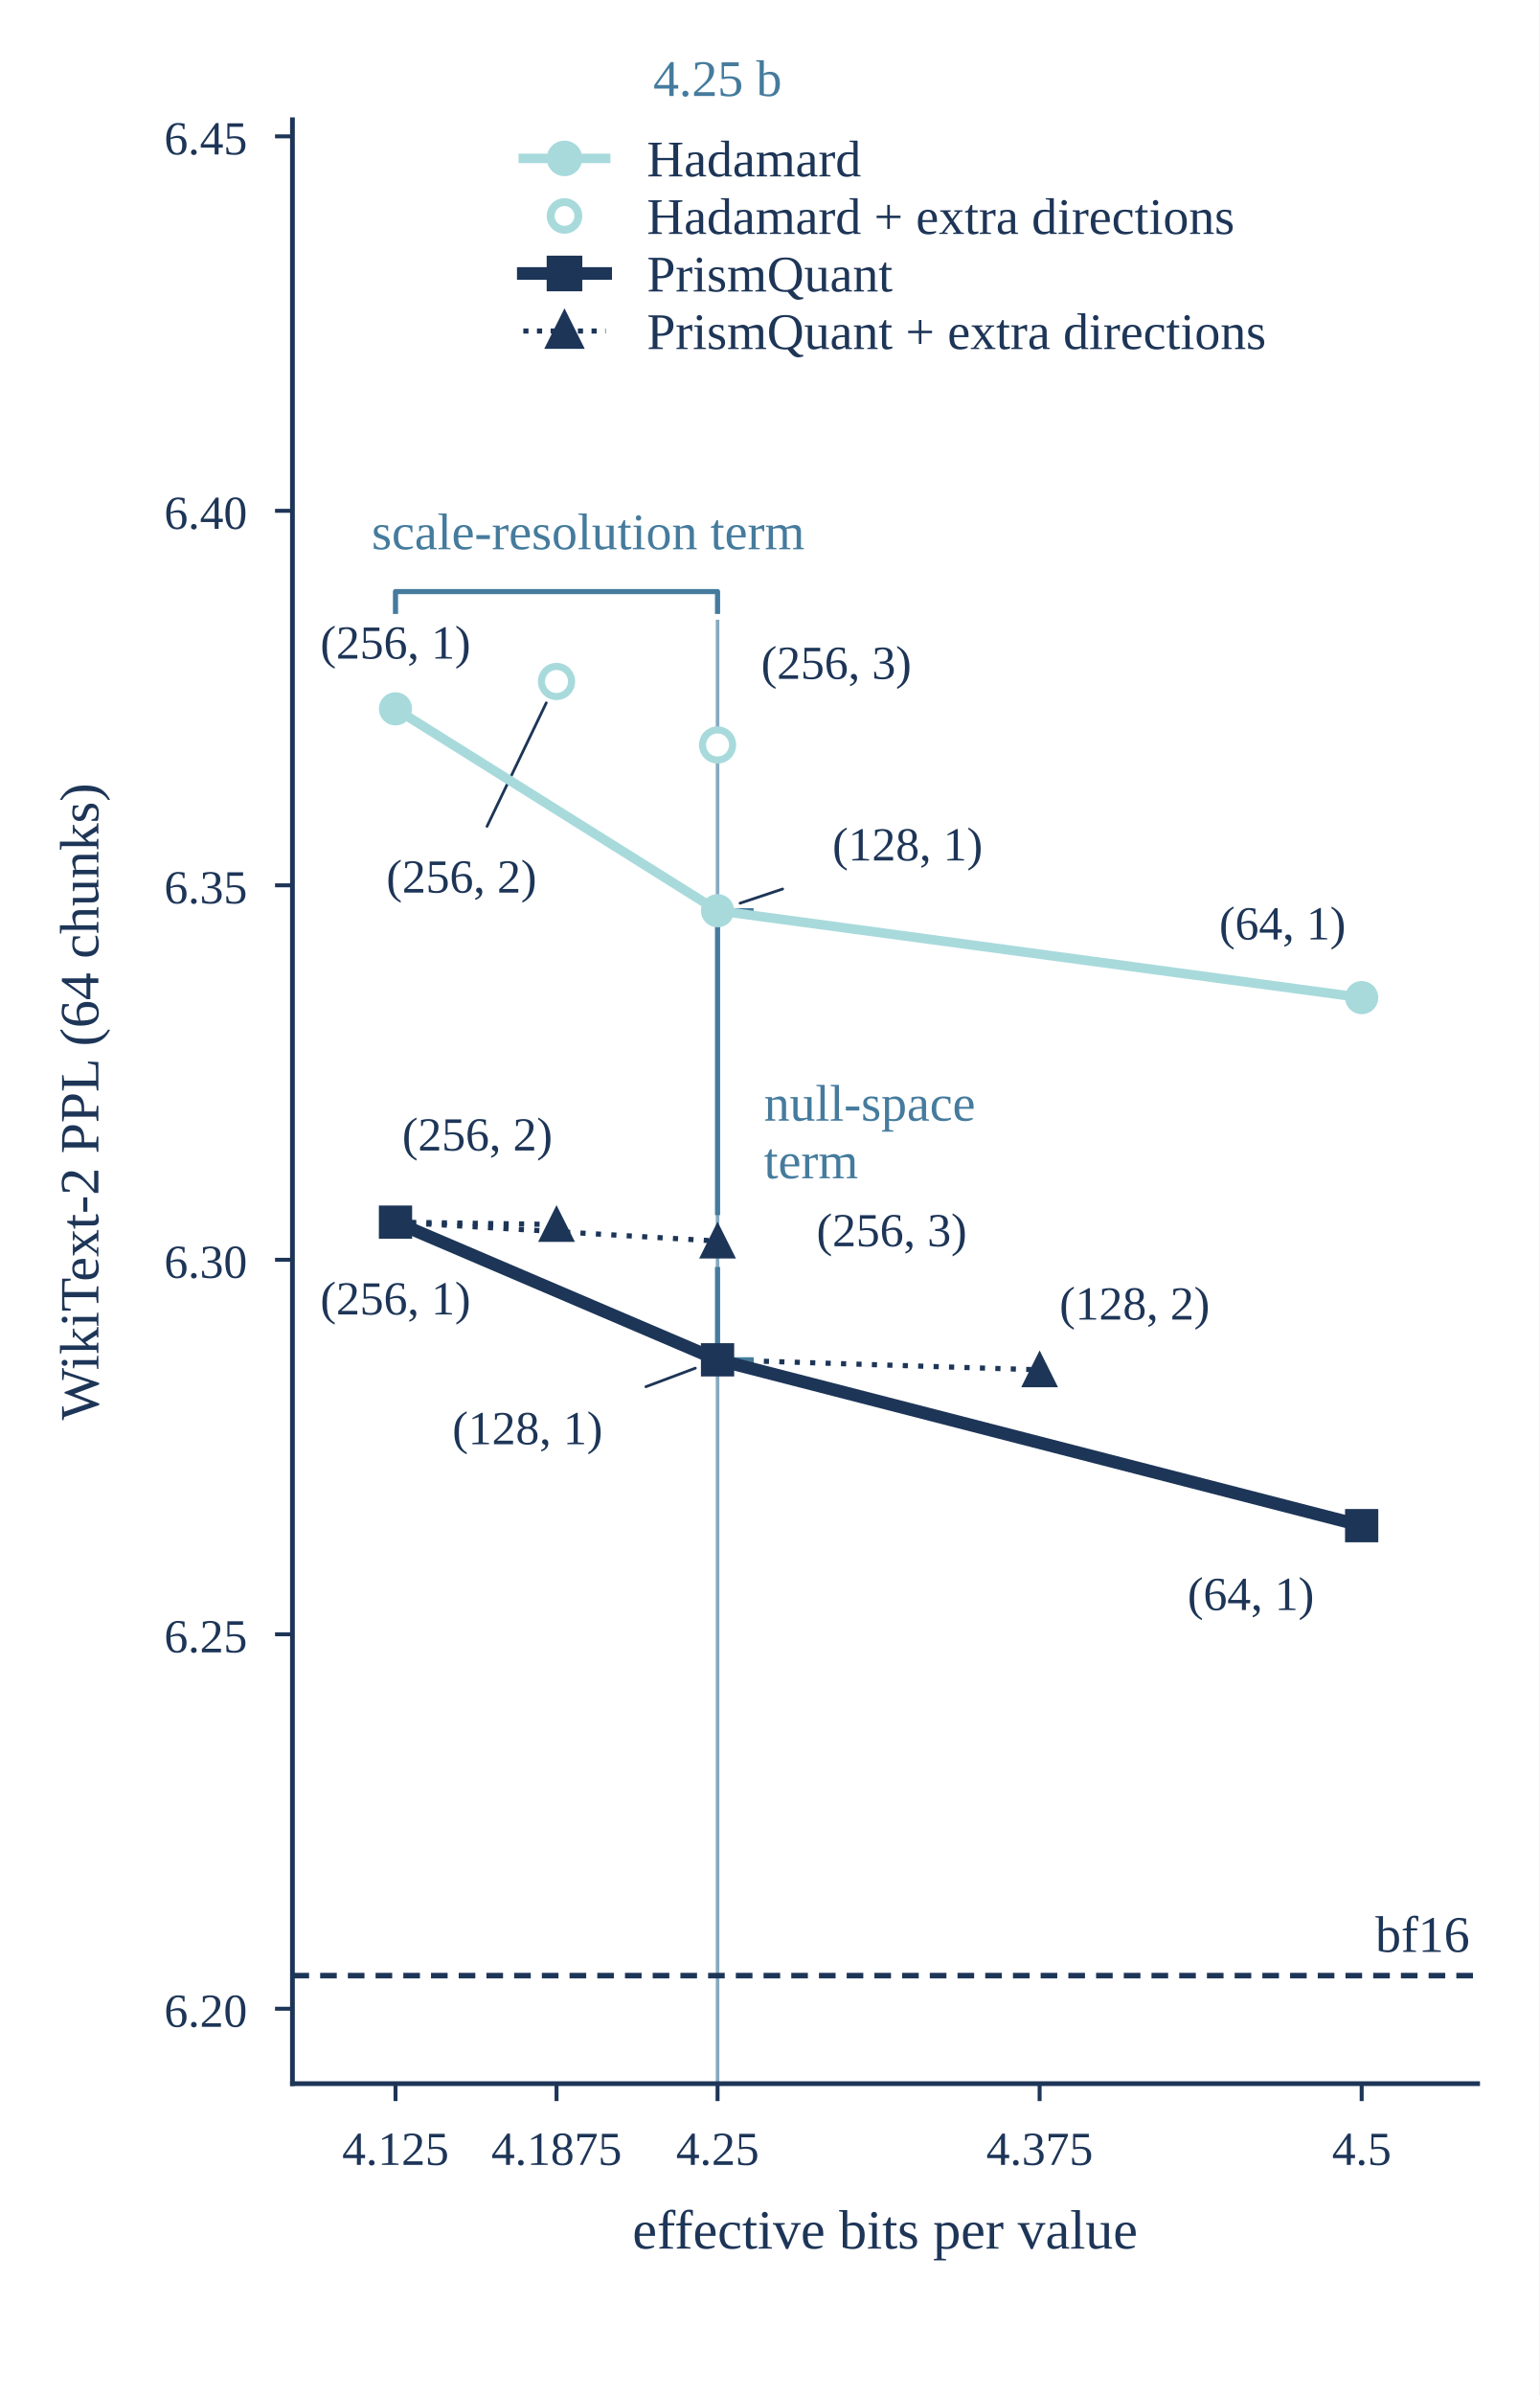
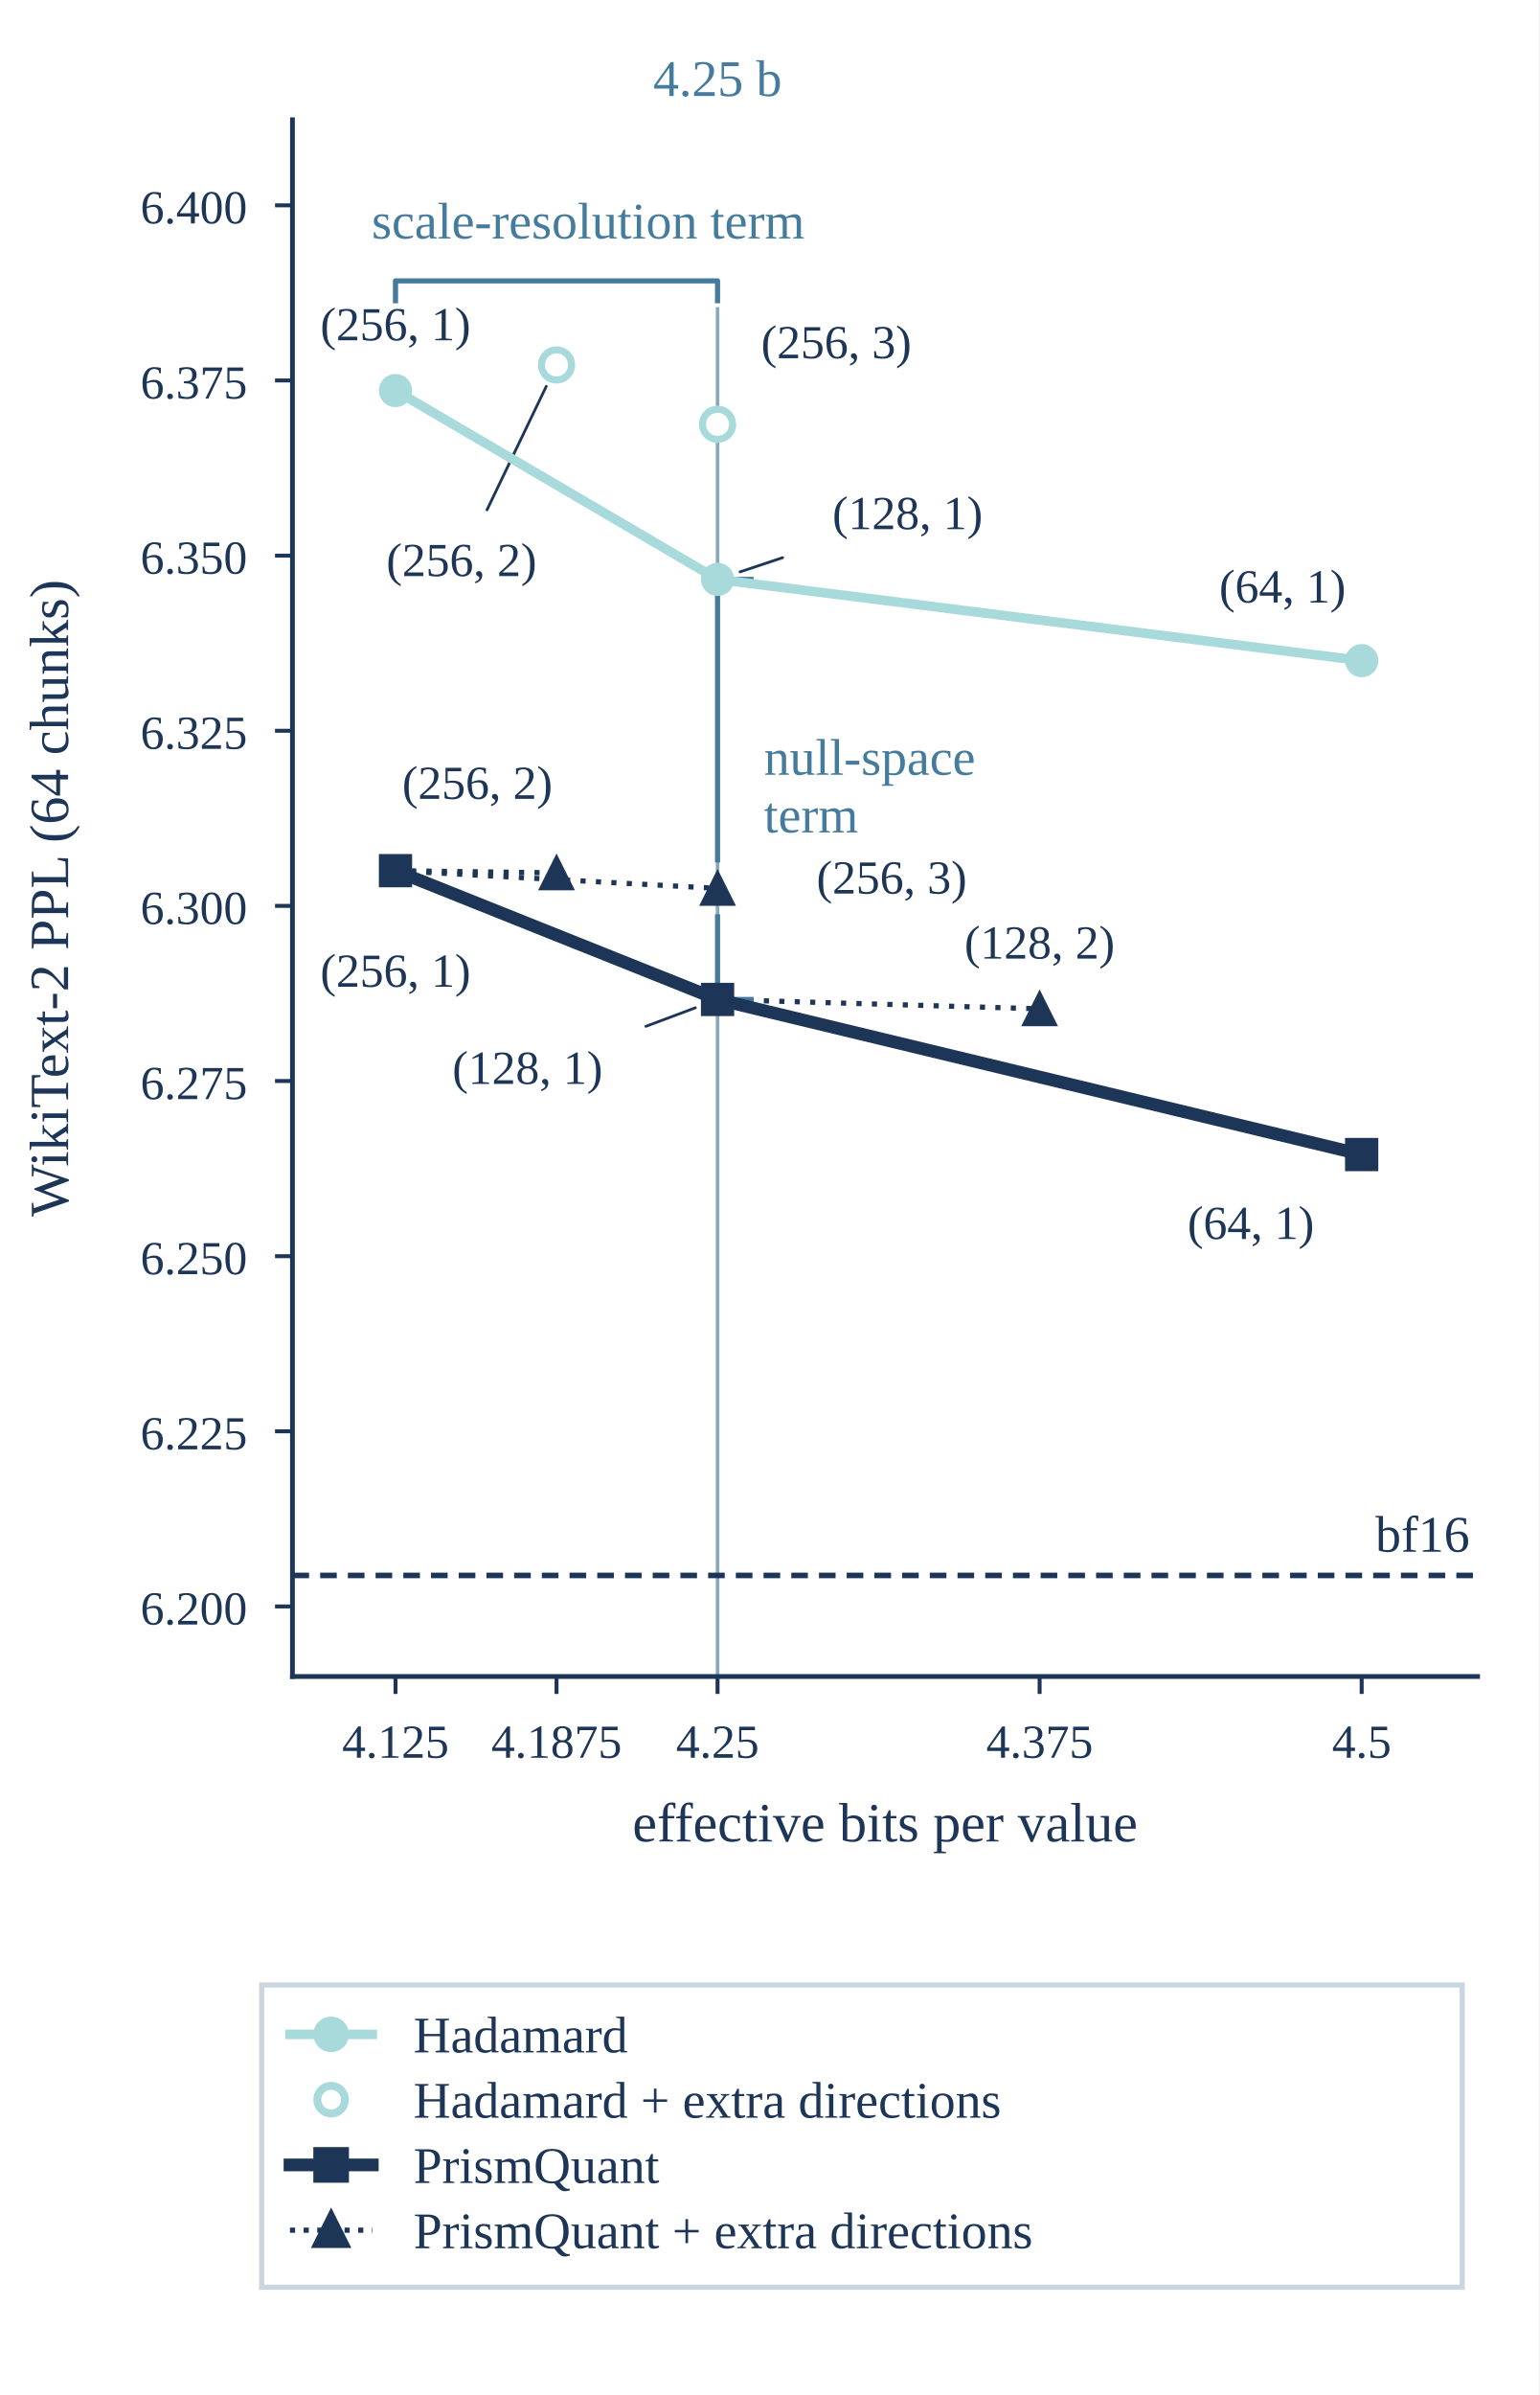
<svg xmlns="http://www.w3.org/2000/svg" xmlns:xlink="http://www.w3.org/1999/xlink" width="194.4pt" height="302.4pt" viewBox="0 0 194.4 302.4" version="1.1">
  <defs>
    <style type="text/css">*{stroke-linejoin: round; stroke-linecap: butt}</style>
  </defs>
  <g id="figure_1">
    <g id="patch_1">
      <path d="M 0 302.4 L 194.4 302.4 L 194.4 0 L 0 0 z " style="fill: #ffffff" />
    </g>
    <g id="axes_1">
      <g id="patch_2">
-         <path d="M 36.936 263.088 L 186.624 263.088 L 186.624 15.12 L 36.936 15.12 L 36.936 263.088 z " style="fill: none" />
+         <path d="M 36.936 211.68 L 186.624 211.68 L 186.624 15.12 L 36.936 15.12 L 36.936 211.68 z " style="fill: none" />
      </g>
      <g id="line2d_1">
-         <path d="M 90.628 263.088 L 90.628 78.479 " clip-path="url(#p611fdc826b)" style="fill: none; stroke: #457b9d; stroke-opacity: 0.65; stroke-width: 0.45; stroke-linecap: square" />
+         <path d="M 90.628 211.68 L 90.628 39.003 " clip-path="url(#pd1641bd450)" style="fill: none; stroke: #457b9d; stroke-opacity: 0.65; stroke-width: 0.45; stroke-linecap: square" />
      </g>
      <g id="matplotlib.axis_1">
        <g id="xtick_1">
          <g id="line2d_2">
            <defs>
-               <path id="me8c6cada57" d="M 0 0 L 0 2.2 " style="stroke: #1d3557; stroke-width: 0.5" />
+               <path id="m323b73c9a6" d="M 0 0 L 0 2.2 " style="stroke: #1d3557; stroke-width: 0.5" />
            </defs>
            <g>
-               <use xlink:href="#me8c6cada57" x="49.952" y="263.088" style="fill: #1d3557; stroke: #1d3557; stroke-width: 0.5" />
+               <use xlink:href="#m323b73c9a6" x="49.952" y="211.68" style="fill: #1d3557; stroke: #1d3557; stroke-width: 0.5" />
            </g>
          </g>
          <g id="text_1">
-             <text style="font-size: 6px; font-family: 'Times New Roman', 'Liberation Serif', 'DejaVu Serif', serif; text-anchor: middle; fill: #1d3557" x="49.952" y="273.347" transform="rotate(-0 49.95235 273.3471)">4.125</text>
+             <text style="font-size: 6px; font-family: 'Times New Roman', 'Liberation Serif', 'DejaVu Serif', serif; text-anchor: middle; fill: #1d3557" x="49.952" y="221.939" transform="rotate(-0 49.95235 221.9391)">4.125</text>
          </g>
        </g>
        <g id="xtick_2">
          <g id="line2d_3">
            <g>
-               <use xlink:href="#me8c6cada57" x="70.29" y="263.088" style="fill: #1d3557; stroke: #1d3557; stroke-width: 0.5" />
+               <use xlink:href="#m323b73c9a6" x="70.29" y="211.68" style="fill: #1d3557; stroke: #1d3557; stroke-width: 0.5" />
            </g>
          </g>
          <g id="text_2">
-             <text style="font-size: 6px; font-family: 'Times New Roman', 'Liberation Serif', 'DejaVu Serif', serif; text-anchor: middle; fill: #1d3557" x="70.29" y="273.347" transform="rotate(-0 70.29039 273.3471)">4.1875</text>
+             <text style="font-size: 6px; font-family: 'Times New Roman', 'Liberation Serif', 'DejaVu Serif', serif; text-anchor: middle; fill: #1d3557" x="70.29" y="221.939" transform="rotate(-0 70.29039 221.9391)">4.1875</text>
          </g>
        </g>
        <g id="xtick_3">
          <g id="line2d_4">
            <g>
-               <use xlink:href="#me8c6cada57" x="90.628" y="263.088" style="fill: #1d3557; stroke: #1d3557; stroke-width: 0.5" />
+               <use xlink:href="#m323b73c9a6" x="90.628" y="211.68" style="fill: #1d3557; stroke: #1d3557; stroke-width: 0.5" />
            </g>
          </g>
          <g id="text_3">
-             <text style="font-size: 6px; font-family: 'Times New Roman', 'Liberation Serif', 'DejaVu Serif', serif; text-anchor: middle; fill: #1d3557" x="90.628" y="273.347" transform="rotate(-0 90.62843 273.3471)">4.25</text>
+             <text style="font-size: 6px; font-family: 'Times New Roman', 'Liberation Serif', 'DejaVu Serif', serif; text-anchor: middle; fill: #1d3557" x="90.628" y="221.939" transform="rotate(-0 90.62843 221.9391)">4.25</text>
          </g>
        </g>
        <g id="xtick_4">
          <g id="line2d_5">
            <g>
-               <use xlink:href="#me8c6cada57" x="131.305" y="263.088" style="fill: #1d3557; stroke: #1d3557; stroke-width: 0.5" />
+               <use xlink:href="#m323b73c9a6" x="131.305" y="211.68" style="fill: #1d3557; stroke: #1d3557; stroke-width: 0.5" />
            </g>
          </g>
          <g id="text_4">
-             <text style="font-size: 6px; font-family: 'Times New Roman', 'Liberation Serif', 'DejaVu Serif', serif; text-anchor: middle; fill: #1d3557" x="131.305" y="273.347" transform="rotate(-0 131.3045 273.3471)">4.375</text>
+             <text style="font-size: 6px; font-family: 'Times New Roman', 'Liberation Serif', 'DejaVu Serif', serif; text-anchor: middle; fill: #1d3557" x="131.305" y="221.939" transform="rotate(-0 131.3045 221.9391)">4.375</text>
          </g>
        </g>
        <g id="xtick_5">
          <g id="line2d_6">
            <g>
-               <use xlink:href="#me8c6cada57" x="171.981" y="263.088" style="fill: #1d3557; stroke: #1d3557; stroke-width: 0.5" />
+               <use xlink:href="#m323b73c9a6" x="171.981" y="211.68" style="fill: #1d3557; stroke: #1d3557; stroke-width: 0.5" />
            </g>
          </g>
          <g id="text_5">
-             <text style="font-size: 6px; font-family: 'Times New Roman', 'Liberation Serif', 'DejaVu Serif', serif; text-anchor: middle; fill: #1d3557" x="171.981" y="273.347" transform="rotate(-0 171.9806 273.3471)">4.5</text>
+             <text style="font-size: 6px; font-family: 'Times New Roman', 'Liberation Serif', 'DejaVu Serif', serif; text-anchor: middle; fill: #1d3557" x="171.981" y="221.939" transform="rotate(-0 171.9806 221.9391)">4.5</text>
          </g>
        </g>
        <g id="text_6">
-           <text style="font-size: 7px; font-family: 'Times New Roman', 'Liberation Serif', 'DejaVu Serif', serif; text-anchor: middle; fill: #1d3557" x="111.78" y="283.914" transform="rotate(-0 111.78 283.9138)">effective bits per value</text>
+           <text style="font-size: 7px; font-family: 'Times New Roman', 'Liberation Serif', 'DejaVu Serif', serif; text-anchor: middle; fill: #1d3557" x="111.78" y="232.506" transform="rotate(-0 111.78 232.5058)">effective bits per value</text>
        </g>
      </g>
      <g id="matplotlib.axis_2">
        <g id="ytick_1">
          <g id="line2d_7">
            <defs>
-               <path id="m4a9d434528" d="M 0 0 L -2.2 0 " style="stroke: #1d3557; stroke-width: 0.5" />
+               <path id="mf34dac4bff" d="M 0 0 L -2.2 0 " style="stroke: #1d3557; stroke-width: 0.5" />
            </defs>
            <g>
-               <use xlink:href="#m4a9d434528" x="36.936" y="253.631" style="fill: #1d3557; stroke: #1d3557; stroke-width: 0.5" />
+               <use xlink:href="#mf34dac4bff" x="36.936" y="202.835" style="fill: #1d3557; stroke: #1d3557; stroke-width: 0.5" />
            </g>
          </g>
          <g id="text_7">
-             <text style="font-size: 6px; font-family: 'Times New Roman', 'Liberation Serif', 'DejaVu Serif', serif; text-anchor: end; fill: #1d3557" x="31.236" y="255.911" transform="rotate(-0 31.236 255.9109)">6.20</text>
+             <text style="font-size: 6px; font-family: 'Times New Roman', 'Liberation Serif', 'DejaVu Serif', serif; text-anchor: end; fill: #1d3557" x="31.236" y="205.114" transform="rotate(-0 31.236 205.1141)">6.200</text>
          </g>
        </g>
        <g id="ytick_2">
          <g id="line2d_8">
            <g>
-               <use xlink:href="#m4a9d434528" x="36.936" y="206.348" style="fill: #1d3557; stroke: #1d3557; stroke-width: 0.5" />
+               <use xlink:href="#mf34dac4bff" x="36.936" y="180.721" style="fill: #1d3557; stroke: #1d3557; stroke-width: 0.5" />
            </g>
          </g>
          <g id="text_8">
-             <text style="font-size: 6px; font-family: 'Times New Roman', 'Liberation Serif', 'DejaVu Serif', serif; text-anchor: end; fill: #1d3557" x="31.236" y="208.628" transform="rotate(-0 31.236 208.6277)">6.25</text>
+             <text style="font-size: 6px; font-family: 'Times New Roman', 'Liberation Serif', 'DejaVu Serif', serif; text-anchor: end; fill: #1d3557" x="31.236" y="183" transform="rotate(-0 31.236 183.0004)">6.225</text>
          </g>
        </g>
        <g id="ytick_3">
          <g id="line2d_9">
            <g>
-               <use xlink:href="#m4a9d434528" x="36.936" y="159.065" style="fill: #1d3557; stroke: #1d3557; stroke-width: 0.5" />
+               <use xlink:href="#mf34dac4bff" x="36.936" y="158.607" style="fill: #1d3557; stroke: #1d3557; stroke-width: 0.5" />
            </g>
          </g>
          <g id="text_9">
-             <text style="font-size: 6px; font-family: 'Times New Roman', 'Liberation Serif', 'DejaVu Serif', serif; text-anchor: end; fill: #1d3557" x="31.236" y="161.345" transform="rotate(-0 31.236 161.3445)">6.30</text>
+             <text style="font-size: 6px; font-family: 'Times New Roman', 'Liberation Serif', 'DejaVu Serif', serif; text-anchor: end; fill: #1d3557" x="31.236" y="160.887" transform="rotate(-0 31.236 160.8868)">6.250</text>
          </g>
        </g>
        <g id="ytick_4">
          <g id="line2d_10">
            <g>
-               <use xlink:href="#m4a9d434528" x="36.936" y="111.782" style="fill: #1d3557; stroke: #1d3557; stroke-width: 0.5" />
+               <use xlink:href="#mf34dac4bff" x="36.936" y="136.494" style="fill: #1d3557; stroke: #1d3557; stroke-width: 0.5" />
            </g>
          </g>
          <g id="text_10">
-             <text style="font-size: 6px; font-family: 'Times New Roman', 'Liberation Serif', 'DejaVu Serif', serif; text-anchor: end; fill: #1d3557" x="31.236" y="114.061" transform="rotate(-0 31.236 114.0613)">6.35</text>
+             <text style="font-size: 6px; font-family: 'Times New Roman', 'Liberation Serif', 'DejaVu Serif', serif; text-anchor: end; fill: #1d3557" x="31.236" y="138.773" transform="rotate(-0 31.236 138.7732)">6.275</text>
          </g>
        </g>
        <g id="ytick_5">
          <g id="line2d_11">
            <g>
-               <use xlink:href="#m4a9d434528" x="36.936" y="64.499" style="fill: #1d3557; stroke: #1d3557; stroke-width: 0.5" />
+               <use xlink:href="#mf34dac4bff" x="36.936" y="114.38" style="fill: #1d3557; stroke: #1d3557; stroke-width: 0.5" />
            </g>
          </g>
          <g id="text_11">
-             <text style="font-size: 6px; font-family: 'Times New Roman', 'Liberation Serif', 'DejaVu Serif', serif; text-anchor: end; fill: #1d3557" x="31.236" y="66.778" transform="rotate(-0 31.236 66.77815)">6.40</text>
+             <text style="font-size: 6px; font-family: 'Times New Roman', 'Liberation Serif', 'DejaVu Serif', serif; text-anchor: end; fill: #1d3557" x="31.236" y="116.66" transform="rotate(-0 31.236 116.6595)">6.300</text>
          </g>
        </g>
        <g id="ytick_6">
          <g id="line2d_12">
            <g>
-               <use xlink:href="#m4a9d434528" x="36.936" y="17.215" style="fill: #1d3557; stroke: #1d3557; stroke-width: 0.5" />
+               <use xlink:href="#mf34dac4bff" x="36.936" y="92.266" style="fill: #1d3557; stroke: #1d3557; stroke-width: 0.5" />
            </g>
          </g>
          <g id="text_12">
-             <text style="font-size: 6px; font-family: 'Times New Roman', 'Liberation Serif', 'DejaVu Serif', serif; text-anchor: end; fill: #1d3557" x="31.236" y="19.495" transform="rotate(-0 31.236 19.49496)">6.45</text>
-           </g>
-         </g>
-         <g id="text_13">
-           <text style="font-size: 7px; font-family: 'Times New Roman', 'Liberation Serif', 'DejaVu Serif', serif; text-anchor: middle; fill: #1d3557" x="12.421" y="139.104" transform="rotate(-90 12.42084 139.104)">WikiText-2 PPL (64 chunks)</text>
-         </g>
-       </g>
-       <g id="line2d_13">
-         <path d="M 49.952 154.312 L 70.29 154.606 " clip-path="url(#p611fdc826b)" style="fill: none; stroke-dasharray: 0.65,1.3; stroke-dashoffset: 0; stroke: #1d3557; stroke-width: 0.65" />
-       </g>
-       <g id="line2d_14">
-         <path d="M 49.952 154.312 L 90.628 156.7 " clip-path="url(#p611fdc826b)" style="fill: none; stroke-dasharray: 0.65,1.3; stroke-dashoffset: 0; stroke: #1d3557; stroke-width: 0.65" />
-       </g>
-       <g id="line2d_15">
-         <path d="M 90.628 171.695 L 131.305 172.957 " clip-path="url(#p611fdc826b)" style="fill: none; stroke-dasharray: 0.65,1.3; stroke-dashoffset: 0; stroke: #1d3557; stroke-width: 0.65" />
+             <text style="font-size: 6px; font-family: 'Times New Roman', 'Liberation Serif', 'DejaVu Serif', serif; text-anchor: end; fill: #1d3557" x="31.236" y="94.546" transform="rotate(-0 31.236 94.5459)">6.325</text>
+           </g>
+         </g>
+         <g id="ytick_7">
+           <g id="line2d_13">
+             <g>
+               <use xlink:href="#mf34dac4bff" x="36.936" y="70.153" style="fill: #1d3557; stroke: #1d3557; stroke-width: 0.5" />
+             </g>
+           </g>
+           <g id="text_13">
+             <text style="font-size: 6px; font-family: 'Times New Roman', 'Liberation Serif', 'DejaVu Serif', serif; text-anchor: end; fill: #1d3557" x="31.236" y="72.432" transform="rotate(-0 31.236 72.43226)">6.350</text>
+           </g>
+         </g>
+         <g id="ytick_8">
+           <g id="line2d_14">
+             <g>
+               <use xlink:href="#mf34dac4bff" x="36.936" y="48.039" style="fill: #1d3557; stroke: #1d3557; stroke-width: 0.5" />
+             </g>
+           </g>
+           <g id="text_14">
+             <text style="font-size: 6px; font-family: 'Times New Roman', 'Liberation Serif', 'DejaVu Serif', serif; text-anchor: end; fill: #1d3557" x="31.236" y="50.319" transform="rotate(-0 31.236 50.31862)">6.375</text>
+           </g>
+         </g>
+         <g id="ytick_9">
+           <g id="line2d_15">
+             <g>
+               <use xlink:href="#mf34dac4bff" x="36.936" y="25.925" style="fill: #1d3557; stroke: #1d3557; stroke-width: 0.5" />
+             </g>
+           </g>
+           <g id="text_15">
+             <text style="font-size: 6px; font-family: 'Times New Roman', 'Liberation Serif', 'DejaVu Serif', serif; text-anchor: end; fill: #1d3557" x="31.236" y="28.205" transform="rotate(-0 31.236 28.20499)">6.400</text>
+           </g>
+         </g>
+         <g id="text_16">
+           <text style="font-size: 7px; font-family: 'Times New Roman', 'Liberation Serif', 'DejaVu Serif', serif; text-anchor: middle; fill: #1d3557" x="8.603" y="113.4" transform="rotate(-90 8.603344 113.4)">WikiText-2 PPL (64 chunks)</text>
+         </g>
      </g>
      <g id="line2d_16">
-         <path d="M 36.936 249.447 L 186.624 249.447 " clip-path="url(#p611fdc826b)" style="fill: none; stroke-dasharray: 2.1,1.4; stroke-dashoffset: 0; stroke: #1d3557; stroke-width: 0.7" />
+         <path d="M 49.952 109.934 L 70.29 110.209 " clip-path="url(#pd1641bd450)" style="fill: none; stroke-dasharray: 0.65,1.3; stroke-dashoffset: 0; stroke: #1d3557; stroke-width: 0.65" />
      </g>
      <g id="line2d_17">
-         <path d="M 90.628 171.695 L 90.628 160.3 " clip-path="url(#p611fdc826b)" style="fill: none; stroke: #457b9d; stroke-width: 0.65; stroke-linecap: square" />
+         <path d="M 49.952 109.934 L 90.628 112.168 " clip-path="url(#pd1641bd450)" style="fill: none; stroke-dasharray: 0.65,1.3; stroke-dashoffset: 0; stroke: #1d3557; stroke-width: 0.65" />
      </g>
      <g id="line2d_18">
-         <path d="M 90.628 153.1 L 90.628 114.989 " clip-path="url(#p611fdc826b)" style="fill: none; stroke: #457b9d; stroke-width: 0.65; stroke-linecap: square" />
+         <path d="M 90.628 126.194 L 131.305 127.374 " clip-path="url(#pd1641bd450)" style="fill: none; stroke-dasharray: 0.65,1.3; stroke-dashoffset: 0; stroke: #1d3557; stroke-width: 0.65" />
      </g>
      <g id="line2d_19">
-         <path d="M 90.628 171.695 L 94.859 171.695 " clip-path="url(#p611fdc826b)" style="fill: none; stroke: #457b9d; stroke-width: 0.65; stroke-linecap: square" />
+         <path d="M 36.936 198.92 L 186.624 198.92 " clip-path="url(#pd1641bd450)" style="fill: none; stroke-dasharray: 2.1,1.4; stroke-dashoffset: 0; stroke: #1d3557; stroke-width: 0.7" />
      </g>
      <g id="line2d_20">
-         <path d="M 90.628 114.989 L 94.859 114.989 " clip-path="url(#p611fdc826b)" style="fill: none; stroke: #457b9d; stroke-width: 0.65; stroke-linecap: square" />
+         <path d="M 90.628 126.194 L 90.628 115.768 " clip-path="url(#pd1641bd450)" style="fill: none; stroke: #457b9d; stroke-width: 0.65; stroke-linecap: square" />
      </g>
      <g id="line2d_21">
-         <path d="M 49.952 77.197 L 49.952 74.697 L 90.628 74.697 L 90.628 77.197 " clip-path="url(#p611fdc826b)" style="fill: none; stroke: #457b9d; stroke-width: 0.65; stroke-linecap: square" />
+         <path d="M 90.628 108.568 L 90.628 73.153 " clip-path="url(#pd1641bd450)" style="fill: none; stroke: #457b9d; stroke-width: 0.65; stroke-linecap: square" />
+       </g>
+       <g id="line2d_22">
+         <path d="M 90.628 126.194 L 94.859 126.194 " clip-path="url(#pd1641bd450)" style="fill: none; stroke: #457b9d; stroke-width: 0.65; stroke-linecap: square" />
+       </g>
+       <g id="line2d_23">
+         <path d="M 90.628 73.153 L 94.859 73.153 " clip-path="url(#pd1641bd450)" style="fill: none; stroke: #457b9d; stroke-width: 0.65; stroke-linecap: square" />
+       </g>
+       <g id="line2d_24">
+         <path d="M 49.952 37.965 L 49.952 35.465 L 90.628 35.465 L 90.628 37.965 " clip-path="url(#pd1641bd450)" style="fill: none; stroke: #457b9d; stroke-width: 0.65; stroke-linecap: square" />
      </g>
      <g id="patch_3">
-         <path d="M 36.936 263.088 L 36.936 15.12 " style="fill: none; stroke: #1d3557; stroke-width: 0.6; stroke-linejoin: miter; stroke-linecap: square" />
+         <path d="M 36.936 211.68 L 36.936 15.12 " style="fill: none; stroke: #1d3557; stroke-width: 0.6; stroke-linejoin: miter; stroke-linecap: square" />
      </g>
      <g id="patch_4">
-         <path d="M 36.936 263.088 L 186.624 263.088 " style="fill: none; stroke: #1d3557; stroke-width: 0.6; stroke-linejoin: miter; stroke-linecap: square" />
-       </g>
-       <g id="text_14">
-         <text style="font-size: 6.5px; font-family: 'Times New Roman', 'Liberation Serif', 'DejaVu Serif', serif; text-anchor: end; fill: #1d3557" x="185.624" y="246.447" transform="rotate(-0 185.624 246.4466)">bf16</text>
-       </g>
-       <g id="text_15">
+         <path d="M 36.936 211.68 L 186.624 211.68 " style="fill: none; stroke: #1d3557; stroke-width: 0.6; stroke-linejoin: miter; stroke-linecap: square" />
+       </g>
+       <g id="text_17">
+         <text style="font-size: 6.5px; font-family: 'Times New Roman', 'Liberation Serif', 'DejaVu Serif', serif; text-anchor: end; fill: #1d3557" x="185.624" y="195.92" transform="rotate(-0 185.624 195.9203)">bf16</text>
+       </g>
+       <g id="text_18">
        <text style="font-size: 6.5px; font-family: 'Times New Roman', 'Liberation Serif', 'DejaVu Serif', serif; text-anchor: middle; fill: #457b9d" x="90.628" y="12.12" transform="rotate(-0 90.62843 12.12)">4.25 b</text>
      </g>
-       <g id="text_16">
-         <text style="font-size: 6.5px; font-family: 'Times New Roman', 'Liberation Serif', 'DejaVu Serif', serif; fill: #457b9d" transform="translate(96.48579 141.4967)">null-space</text>
-         <text style="font-size: 6.5px; font-family: 'Times New Roman', 'Liberation Serif', 'DejaVu Serif', serif; fill: #457b9d" transform="translate(96.48579 148.7753)">term</text>
-       </g>
-       <g id="text_17">
-         <text style="font-size: 6.5px; font-family: 'Times New Roman', 'Liberation Serif', 'DejaVu Serif', serif; text-anchor: middle; fill: #457b9d" x="74.29" y="69.345" transform="rotate(-0 74.29039 69.34502)">scale-resolution term</text>
-       </g>
-       <g id="text_18">
-         <text style="font-size: 6px; font-family: 'Times New Roman', 'Liberation Serif', 'DejaVu Serif', serif; text-anchor: middle; fill: #1d3557" x="112.628" y="157.356" transform="rotate(-0 112.6284 157.3561)">(256, 3)</text>
-       </g>
      <g id="text_19">
-         <text style="font-size: 6px; font-family: 'Times New Roman', 'Liberation Serif', 'DejaVu Serif', serif; text-anchor: middle; fill: #1d3557" x="161.981" y="118.618" transform="rotate(-0 161.9806 118.6178)">(64, 1)</text>
+         <text style="font-size: 6.5px; font-family: 'Times New Roman', 'Liberation Serif', 'DejaVu Serif', serif; fill: #457b9d" transform="translate(96.48579 97.82787)">null-space</text>
+         <text style="font-size: 6.5px; font-family: 'Times New Roman', 'Liberation Serif', 'DejaVu Serif', serif; fill: #457b9d" transform="translate(96.48579 105.1064)">term</text>
+       </g>
+       <g id="text_20">
+         <text style="font-size: 6.5px; font-family: 'Times New Roman', 'Liberation Serif', 'DejaVu Serif', serif; text-anchor: middle; fill: #457b9d" x="74.29" y="30.113" transform="rotate(-0 74.29039 30.11275)">scale-resolution term</text>
+       </g>
+       <g id="text_21">
+         <text style="font-size: 6px; font-family: 'Times New Roman', 'Liberation Serif', 'DejaVu Serif', serif; text-anchor: middle; fill: #1d3557" x="112.628" y="112.824" transform="rotate(-0 112.6284 112.8239)">(256, 3)</text>
+       </g>
+       <g id="text_22">
+         <text style="font-size: 6px; font-family: 'Times New Roman', 'Liberation Serif', 'DejaVu Serif', serif; text-anchor: middle; fill: #1d3557" x="161.981" y="76.072" transform="rotate(-0 161.9806 76.07223)">(64, 1)</text>
      </g>
      <g id="patch_5">
-         <path d="M 98.845 112.25 Q 96.159 113.146 93.473 114.041 " style="fill: none; stroke: #1d3557; stroke-width: 0.35; stroke-linecap: round" />
-       </g>
-       <g id="text_20">
-         <text style="font-size: 6px; font-family: 'Times New Roman', 'Liberation Serif', 'DejaVu Serif', serif; text-anchor: middle; fill: #1d3557" x="114.628" y="108.645" transform="rotate(-0 114.6284 108.6451)">(128, 1)</text>
-       </g>
-       <g id="text_21">
-         <text style="font-size: 6px; font-family: 'Times New Roman', 'Liberation Serif', 'DejaVu Serif', serif; text-anchor: middle; fill: #1d3557" x="49.952" y="83.155" transform="rotate(-0 49.95235 83.15531)">(256, 1)</text>
+         <path d="M 98.845 70.414 Q 96.159 71.309 93.473 72.205 " style="fill: none; stroke: #1d3557; stroke-width: 0.35; stroke-linecap: round" />
+       </g>
+       <g id="text_23">
+         <text style="font-size: 6px; font-family: 'Times New Roman', 'Liberation Serif', 'DejaVu Serif', serif; text-anchor: middle; fill: #1d3557" x="114.628" y="66.809" transform="rotate(-0 114.6284 66.80869)">(128, 1)</text>
+       </g>
+       <g id="text_24">
+         <text style="font-size: 6px; font-family: 'Times New Roman', 'Liberation Serif', 'DejaVu Serif', serif; text-anchor: middle; fill: #1d3557" x="49.952" y="42.966" transform="rotate(-0 49.95235 42.96633)">(256, 1)</text>
      </g>
      <g id="patch_6">
-         <path d="M 61.51 104.338 Q 65.252 96.542 68.993 88.747 " style="fill: none; stroke: #1d3557; stroke-width: 0.35; stroke-linecap: round" />
-       </g>
-       <g id="text_22">
-         <text style="font-size: 6px; font-family: 'Times New Roman', 'Liberation Serif', 'DejaVu Serif', serif; text-anchor: middle; fill: #1d3557" x="58.29" y="112.7" transform="rotate(-0 58.29039 112.7004)">(256, 2)</text>
-       </g>
-       <g id="text_23">
-         <text style="font-size: 6px; font-family: 'Times New Roman', 'Liberation Serif', 'DejaVu Serif', serif; text-anchor: middle; fill: #1d3557" x="105.628" y="85.714" transform="rotate(-0 105.6284 85.71431)">(256, 3)</text>
-       </g>
-       <g id="text_24">
-         <text style="font-size: 6px; font-family: 'Times New Roman', 'Liberation Serif', 'DejaVu Serif', serif; text-anchor: middle; fill: #1d3557" x="157.981" y="203.289" transform="rotate(-0 157.9806 203.2886)">(64, 1)</text>
+         <path d="M 61.51 64.372 Q 65.252 56.576 68.993 48.781 " style="fill: none; stroke: #1d3557; stroke-width: 0.35; stroke-linecap: round" />
+       </g>
+       <g id="text_25">
+         <text style="font-size: 6px; font-family: 'Times New Roman', 'Liberation Serif', 'DejaVu Serif', serif; text-anchor: middle; fill: #1d3557" x="58.29" y="72.735" transform="rotate(-0 58.29039 72.73472)">(256, 2)</text>
+       </g>
+       <g id="text_26">
+         <text style="font-size: 6px; font-family: 'Times New Roman', 'Liberation Serif', 'DejaVu Serif', serif; text-anchor: middle; fill: #1d3557" x="105.628" y="45.231" transform="rotate(-0 105.6284 45.23068)">(256, 3)</text>
+       </g>
+       <g id="text_27">
+         <text style="font-size: 6px; font-family: 'Times New Roman', 'Liberation Serif', 'DejaVu Serif', serif; text-anchor: middle; fill: #1d3557" x="157.981" y="156.434" transform="rotate(-0 157.9806 156.4341)">(64, 1)</text>
      </g>
      <g id="patch_7">
-         <path d="M 81.579 175.089 Q 84.701 173.918 87.822 172.748 " style="fill: none; stroke: #1d3557; stroke-width: 0.35; stroke-linecap: round" />
-       </g>
-       <g id="text_25">
-         <text style="font-size: 6px; font-family: 'Times New Roman', 'Liberation Serif', 'DejaVu Serif', serif; text-anchor: middle; fill: #1d3557" x="66.628" y="182.351" transform="rotate(-0 66.62843 182.351)">(128, 1)</text>
-       </g>
-       <g id="text_26">
-         <text style="font-size: 6px; font-family: 'Times New Roman', 'Liberation Serif', 'DejaVu Serif', serif; text-anchor: middle; fill: #1d3557" x="49.952" y="165.967" transform="rotate(-0 49.95235 165.9674)">(256, 1)</text>
-       </g>
-       <g id="text_27">
-         <text style="font-size: 6px; font-family: 'Times New Roman', 'Liberation Serif', 'DejaVu Serif', serif; text-anchor: middle; fill: #1d3557" x="60.29" y="145.262" transform="rotate(-0 60.29039 145.2619)">(256, 2)</text>
+         <path d="M 81.579 129.588 Q 84.701 128.417 87.822 127.246 " style="fill: none; stroke: #1d3557; stroke-width: 0.35; stroke-linecap: round" />
      </g>
      <g id="text_28">
-         <text style="font-size: 6px; font-family: 'Times New Roman', 'Liberation Serif', 'DejaVu Serif', serif; text-anchor: middle; fill: #1d3557" x="143.305" y="166.612" transform="rotate(-0 143.3045 166.6125)">(128, 2)</text>
-       </g>
-       <g id="line2d_22">
-         <path d="M 49.952 89.5 L 90.628 114.989 L 171.981 125.962 " clip-path="url(#p611fdc826b)" style="fill: none; stroke: #a8dadc; stroke-width: 1.2; stroke-linecap: square" />
-         <defs>
-           <path id="m0378ff7953" d="M 0 1.8 C 0.477 1.8 0.935 1.61 1.273 1.273 C 1.61 0.935 1.8 0.477 1.8 0 C 1.8 -0.477 1.61 -0.935 1.273 -1.273 C 0.935 -1.61 0.477 -1.8 0 -1.8 C -0.477 -1.8 -0.935 -1.61 -1.273 -1.273 C -1.61 -0.935 -1.8 -0.477 -1.8 0 C -1.8 0.477 -1.61 0.935 -1.273 1.273 C -0.935 1.61 -0.477 1.8 0 1.8 z " style="stroke: #a8dadc; stroke-width: 0.6" />
-         </defs>
-         <g clip-path="url(#p611fdc826b)">
-           <use xlink:href="#m0378ff7953" x="49.952" y="89.5" style="fill: #a8dadc; stroke: #a8dadc; stroke-width: 0.6" />
-           <use xlink:href="#m0378ff7953" x="90.628" y="114.989" style="fill: #a8dadc; stroke: #a8dadc; stroke-width: 0.6" />
-           <use xlink:href="#m0378ff7953" x="171.981" y="125.962" style="fill: #a8dadc; stroke: #a8dadc; stroke-width: 0.6" />
-         </g>
-       </g>
-       <g id="line2d_23">
-         <path d="M 49.952 154.312 L 90.628 171.695 L 171.981 192.633 " clip-path="url(#p611fdc826b)" style="fill: none; stroke: #1d3557; stroke-width: 1.6; stroke-linecap: square" />
-         <defs>
-           <path id="mc911b9e0e4" d="M -1.8 1.8 L 1.8 1.8 L 1.8 -1.8 L -1.8 -1.8 z " style="stroke: #1d3557; stroke-width: 0.6; stroke-linejoin: miter" />
-         </defs>
-         <g clip-path="url(#p611fdc826b)">
-           <use xlink:href="#mc911b9e0e4" x="49.952" y="154.312" style="fill: #1d3557; stroke: #1d3557; stroke-width: 0.6; stroke-linejoin: miter" />
-           <use xlink:href="#mc911b9e0e4" x="90.628" y="171.695" style="fill: #1d3557; stroke: #1d3557; stroke-width: 0.6; stroke-linejoin: miter" />
-           <use xlink:href="#mc911b9e0e4" x="171.981" y="192.633" style="fill: #1d3557; stroke: #1d3557; stroke-width: 0.6; stroke-linejoin: miter" />
-         </g>
-       </g>
-       <g id="line2d_24">
-         <defs>
-           <path id="maa703292c7" d="M 0 1.9 C 0.504 1.9 0.987 1.7 1.344 1.344 C 1.7 0.987 1.9 0.504 1.9 0 C 1.9 -0.504 1.7 -0.987 1.344 -1.344 C 0.987 -1.7 0.504 -1.9 0 -1.9 C -0.504 -1.9 -0.987 -1.7 -1.344 -1.344 C -1.7 -0.987 -1.9 -0.504 -1.9 0 C -1.9 0.504 -1.7 0.987 -1.344 1.344 C -0.987 1.7 -0.504 1.9 0 1.9 z " style="stroke: #a8dadc; stroke-width: 0.9" />
-         </defs>
-         <g clip-path="url(#p611fdc826b)">
-           <use xlink:href="#maa703292c7" x="70.29" y="86.045" style="fill: #ffffff; stroke: #a8dadc; stroke-width: 0.9" />
-           <use xlink:href="#maa703292c7" x="90.628" y="94.059" style="fill: #ffffff; stroke: #a8dadc; stroke-width: 0.9" />
-         </g>
+         <text style="font-size: 6px; font-family: 'Times New Roman', 'Liberation Serif', 'DejaVu Serif', serif; text-anchor: middle; fill: #1d3557" x="66.628" y="136.85" transform="rotate(-0 66.62843 136.8497)">(128, 1)</text>
+       </g>
+       <g id="text_29">
+         <text style="font-size: 6px; font-family: 'Times New Roman', 'Liberation Serif', 'DejaVu Serif', serif; text-anchor: middle; fill: #1d3557" x="49.952" y="124.59" transform="rotate(-0 49.95235 124.5896)">(256, 1)</text>
+       </g>
+       <g id="text_30">
+         <text style="font-size: 6px; font-family: 'Times New Roman', 'Liberation Serif', 'DejaVu Serif', serif; text-anchor: middle; fill: #1d3557" x="60.29" y="100.865" transform="rotate(-0 60.29039 100.865)">(256, 2)</text>
+       </g>
+       <g id="text_31">
+         <text style="font-size: 6px; font-family: 'Times New Roman', 'Liberation Serif', 'DejaVu Serif', serif; text-anchor: middle; fill: #1d3557" x="131.305" y="121.03" transform="rotate(-0 131.3045 121.0297)">(128, 2)</text>
      </g>
      <g id="line2d_25">
-         <defs>
-           <path id="md68009abb2" d="M 0 -2 L -2 2 L 2 2 z " style="stroke: #1d3557; stroke-width: 0.4; stroke-linejoin: miter" />
-         </defs>
-         <g clip-path="url(#p611fdc826b)">
-           <use xlink:href="#md68009abb2" x="70.29" y="154.606" style="fill: #1d3557; stroke: #1d3557; stroke-width: 0.4; stroke-linejoin: miter" />
-           <use xlink:href="#md68009abb2" x="90.628" y="156.7" style="fill: #1d3557; stroke: #1d3557; stroke-width: 0.4; stroke-linejoin: miter" />
-           <use xlink:href="#md68009abb2" x="131.305" y="172.957" style="fill: #1d3557; stroke: #1d3557; stroke-width: 0.4; stroke-linejoin: miter" />
-         </g>
-       </g>
-       <g id="legend_1">
-         <g id="line2d_26">
-           <path d="M 66.096 19.999 L 71.296 19.999 L 76.496 19.999 " style="fill: none; stroke: #a8dadc; stroke-width: 1.2; stroke-linecap: square" />
-           <defs>
-             <path id="mfdfdabb540" d="M 0 1.75 C 0.464 1.75 0.909 1.566 1.237 1.237 C 1.566 0.909 1.75 0.464 1.75 0 C 1.75 -0.464 1.566 -0.909 1.237 -1.237 C 0.909 -1.566 0.464 -1.75 0 -1.75 C -0.464 -1.75 -0.909 -1.566 -1.237 -1.237 C -1.566 -0.909 -1.75 -0.464 -1.75 0 C -1.75 0.464 -1.566 0.909 -1.237 1.237 C -0.909 1.566 -0.464 1.75 0 1.75 z " style="stroke: #a8dadc" />
-           </defs>
-           <g>
-             <use xlink:href="#mfdfdabb540" x="71.296" y="19.999" style="fill: #a8dadc; stroke: #a8dadc" />
-           </g>
-         </g>
-         <g id="text_29">
-           <text style="font-size: 6.5px; font-family: 'Times New Roman', 'Liberation Serif', 'DejaVu Serif', serif; text-anchor: start; fill: #1d3557" x="81.696" y="22.274" transform="rotate(-0 81.69602 22.27382)">Hadamard</text>
-         </g>
-         <g id="line2d_27">
-           <path d="M 66.096 27.265 L 71.296 27.265 L 76.496 27.265 " style="fill: none" />
-           <defs>
-             <path id="m638372f252" d="M 0 1.75 C 0.464 1.75 0.909 1.566 1.237 1.237 C 1.566 0.909 1.75 0.464 1.75 0 C 1.75 -0.464 1.566 -0.909 1.237 -1.237 C 0.909 -1.566 0.464 -1.75 0 -1.75 C -0.464 -1.75 -0.909 -1.566 -1.237 -1.237 C -1.566 -0.909 -1.75 -0.464 -1.75 0 C -1.75 0.464 -1.566 0.909 -1.237 1.237 C -0.909 1.566 -0.464 1.75 0 1.75 z " style="stroke: #a8dadc" />
-           </defs>
-           <g>
-             <use xlink:href="#m638372f252" x="71.296" y="27.265" style="fill: #ffffff; stroke: #a8dadc" />
-           </g>
-         </g>
-         <g id="text_30">
-           <text style="font-size: 6.5px; font-family: 'Times New Roman', 'Liberation Serif', 'DejaVu Serif', serif; text-anchor: start; fill: #1d3557" x="81.696" y="29.54" transform="rotate(-0 81.69602 29.53961)">Hadamard + extra directions</text>
-         </g>
-         <g id="line2d_28">
-           <path d="M 66.096 34.53 L 71.296 34.53 L 76.496 34.53 " style="fill: none; stroke: #1d3557; stroke-width: 1.6; stroke-linecap: square" />
-           <defs>
-             <path id="m657c10c9ab" d="M -1.75 1.75 L 1.75 1.75 L 1.75 -1.75 L -1.75 -1.75 z " style="stroke: #1d3557; stroke-linejoin: miter" />
-           </defs>
-           <g>
-             <use xlink:href="#m657c10c9ab" x="71.296" y="34.53" style="fill: #1d3557; stroke: #1d3557; stroke-linejoin: miter" />
-           </g>
-         </g>
-         <g id="text_31">
-           <text style="font-size: 6.5px; font-family: 'Times New Roman', 'Liberation Serif', 'DejaVu Serif', serif; text-anchor: start; fill: #1d3557" x="81.696" y="36.805" transform="rotate(-0 81.69602 36.80539)">PrismQuant</text>
-         </g>
-         <g id="line2d_29">
-           <path d="M 66.096 41.796 L 71.296 41.796 L 76.496 41.796 " style="fill: none; stroke-dasharray: 0.65,1.073; stroke-dashoffset: 0; stroke: #1d3557; stroke-width: 0.65" />
-           <defs>
-             <path id="mf1795137de" d="M 0 -1.75 L -1.75 1.75 L 1.75 1.75 z " style="stroke: #1d3557; stroke-linejoin: miter" />
-           </defs>
-           <g>
-             <use xlink:href="#mf1795137de" x="71.296" y="41.796" style="fill: #1d3557; stroke: #1d3557; stroke-linejoin: miter" />
-           </g>
-         </g>
-         <g id="text_32">
-           <text style="font-size: 6.5px; font-family: 'Times New Roman', 'Liberation Serif', 'DejaVu Serif', serif; text-anchor: start; fill: #1d3557" x="81.696" y="44.071" transform="rotate(-0 81.69602 44.07117)">PrismQuant + extra directions</text>
-         </g>
+         <path d="M 49.952 49.311 L 90.628 73.153 L 171.981 83.417 " clip-path="url(#pd1641bd450)" style="fill: none; stroke: #a8dadc; stroke-width: 1.2; stroke-linecap: square" />
+         <defs>
+           <path id="m494a66ba2c" d="M 0 1.8 C 0.477 1.8 0.935 1.61 1.273 1.273 C 1.61 0.935 1.8 0.477 1.8 0 C 1.8 -0.477 1.61 -0.935 1.273 -1.273 C 0.935 -1.61 0.477 -1.8 0 -1.8 C -0.477 -1.8 -0.935 -1.61 -1.273 -1.273 C -1.61 -0.935 -1.8 -0.477 -1.8 0 C -1.8 0.477 -1.61 0.935 -1.273 1.273 C -0.935 1.61 -0.477 1.8 0 1.8 z " style="stroke: #a8dadc; stroke-width: 0.6" />
+         </defs>
+         <g clip-path="url(#pd1641bd450)">
+           <use xlink:href="#m494a66ba2c" x="49.952" y="49.311" style="fill: #a8dadc; stroke: #a8dadc; stroke-width: 0.6" />
+           <use xlink:href="#m494a66ba2c" x="90.628" y="73.153" style="fill: #a8dadc; stroke: #a8dadc; stroke-width: 0.6" />
+           <use xlink:href="#m494a66ba2c" x="171.981" y="83.417" style="fill: #a8dadc; stroke: #a8dadc; stroke-width: 0.6" />
+         </g>
+       </g>
+       <g id="line2d_26">
+         <path d="M 49.952 109.934 L 90.628 126.194 L 171.981 145.778 " clip-path="url(#pd1641bd450)" style="fill: none; stroke: #1d3557; stroke-width: 1.6; stroke-linecap: square" />
+         <defs>
+           <path id="mc5800ec897" d="M -1.8 1.8 L 1.8 1.8 L 1.8 -1.8 L -1.8 -1.8 z " style="stroke: #1d3557; stroke-width: 0.6; stroke-linejoin: miter" />
+         </defs>
+         <g clip-path="url(#pd1641bd450)">
+           <use xlink:href="#mc5800ec897" x="49.952" y="109.934" style="fill: #1d3557; stroke: #1d3557; stroke-width: 0.6; stroke-linejoin: miter" />
+           <use xlink:href="#mc5800ec897" x="90.628" y="126.194" style="fill: #1d3557; stroke: #1d3557; stroke-width: 0.6; stroke-linejoin: miter" />
+           <use xlink:href="#mc5800ec897" x="171.981" y="145.778" style="fill: #1d3557; stroke: #1d3557; stroke-width: 0.6; stroke-linejoin: miter" />
+         </g>
+       </g>
+       <g id="line2d_27">
+         <defs>
+           <path id="m4493aed41c" d="M 0 1.9 C 0.504 1.9 0.987 1.7 1.344 1.344 C 1.7 0.987 1.9 0.504 1.9 0 C 1.9 -0.504 1.7 -0.987 1.344 -1.344 C 0.987 -1.7 0.504 -1.9 0 -1.9 C -0.504 -1.9 -0.987 -1.7 -1.344 -1.344 C -1.7 -0.987 -1.9 -0.504 -1.9 0 C -1.9 0.504 -1.7 0.987 -1.344 1.344 C -0.987 1.7 -0.504 1.9 0 1.9 z " style="stroke: #a8dadc; stroke-width: 0.9" />
+         </defs>
+         <g clip-path="url(#pd1641bd450)">
+           <use xlink:href="#m4493aed41c" x="70.29" y="46.079" style="fill: #ffffff; stroke: #a8dadc; stroke-width: 0.9" />
+           <use xlink:href="#m4493aed41c" x="90.628" y="53.575" style="fill: #ffffff; stroke: #a8dadc; stroke-width: 0.9" />
+         </g>
+       </g>
+       <g id="line2d_28">
+         <defs>
+           <path id="m1bab056b4c" d="M 0 -2 L -2 2 L 2 2 z " style="stroke: #1d3557; stroke-width: 0.4; stroke-linejoin: miter" />
+         </defs>
+         <g clip-path="url(#pd1641bd450)">
+           <use xlink:href="#m1bab056b4c" x="70.29" y="110.209" style="fill: #1d3557; stroke: #1d3557; stroke-width: 0.4; stroke-linejoin: miter" />
+           <use xlink:href="#m1bab056b4c" x="90.628" y="112.168" style="fill: #1d3557; stroke: #1d3557; stroke-width: 0.4; stroke-linejoin: miter" />
+           <use xlink:href="#m1bab056b4c" x="131.305" y="127.374" style="fill: #1d3557; stroke: #1d3557; stroke-width: 0.4; stroke-linejoin: miter" />
+         </g>
+       </g>
+     </g>
+     <g id="legend_1">
+       <g id="patch_8">
+         <path d="M 33.048 288.792 L 184.68 288.792 L 184.68 250.629 L 33.048 250.629 z " style="fill: #ffffff; stroke: #c9d6df; stroke-width: 0.65; stroke-linejoin: miter" />
+       </g>
+       <g id="line2d_29">
+         <path d="M 36.623 256.868 L 41.823 256.868 L 47.023 256.868 " style="fill: none; stroke: #a8dadc; stroke-width: 1.2; stroke-linecap: square" />
+         <defs>
+           <path id="me8d7af09a2" d="M 0 1.75 C 0.464 1.75 0.909 1.566 1.237 1.237 C 1.566 0.909 1.75 0.464 1.75 0 C 1.75 -0.464 1.566 -0.909 1.237 -1.237 C 0.909 -1.566 0.464 -1.75 0 -1.75 C -0.464 -1.75 -0.909 -1.566 -1.237 -1.237 C -1.566 -0.909 -1.75 -0.464 -1.75 0 C -1.75 0.464 -1.566 0.909 -1.237 1.237 C -0.909 1.566 -0.464 1.75 0 1.75 z " style="stroke: #a8dadc" />
+         </defs>
+         <g>
+           <use xlink:href="#me8d7af09a2" x="41.823" y="256.868" style="fill: #a8dadc; stroke: #a8dadc" />
+         </g>
+       </g>
+       <g id="text_32">
+         <text style="font-size: 6.5px; font-family: 'Times New Roman', 'Liberation Serif', 'DejaVu Serif', serif; text-anchor: start; fill: #1d3557" x="52.223" y="259.143" transform="rotate(-0 52.223 259.1429)">Hadamard</text>
+       </g>
+       <g id="line2d_30">
+         <path d="M 36.623 265.109 L 41.823 265.109 L 47.023 265.109 " style="fill: none" />
+         <defs>
+           <path id="m3407e9462d" d="M 0 1.75 C 0.464 1.75 0.909 1.566 1.237 1.237 C 1.566 0.909 1.75 0.464 1.75 0 C 1.75 -0.464 1.566 -0.909 1.237 -1.237 C 0.909 -1.566 0.464 -1.75 0 -1.75 C -0.464 -1.75 -0.909 -1.566 -1.237 -1.237 C -1.566 -0.909 -1.75 -0.464 -1.75 0 C -1.75 0.464 -1.566 0.909 -1.237 1.237 C -0.909 1.566 -0.464 1.75 0 1.75 z " style="stroke: #a8dadc" />
+         </defs>
+         <g>
+           <use xlink:href="#m3407e9462d" x="41.823" y="265.109" style="fill: #ffffff; stroke: #a8dadc" />
+         </g>
+       </g>
+       <g id="text_33">
+         <text style="font-size: 6.5px; font-family: 'Times New Roman', 'Liberation Serif', 'DejaVu Serif', serif; text-anchor: start; fill: #1d3557" x="52.223" y="267.384" transform="rotate(-0 52.223 267.3836)">Hadamard + extra directions</text>
+       </g>
+       <g id="line2d_31">
+         <path d="M 36.623 273.349 L 41.823 273.349 L 47.023 273.349 " style="fill: none; stroke: #1d3557; stroke-width: 1.6; stroke-linecap: square" />
+         <defs>
+           <path id="m710af42847" d="M -1.75 1.75 L 1.75 1.75 L 1.75 -1.75 L -1.75 -1.75 z " style="stroke: #1d3557; stroke-linejoin: miter" />
+         </defs>
+         <g>
+           <use xlink:href="#m710af42847" x="41.823" y="273.349" style="fill: #1d3557; stroke: #1d3557; stroke-linejoin: miter" />
+         </g>
+       </g>
+       <g id="text_34">
+         <text style="font-size: 6.5px; font-family: 'Times New Roman', 'Liberation Serif', 'DejaVu Serif', serif; text-anchor: start; fill: #1d3557" x="52.223" y="275.624" transform="rotate(-0 52.223 275.6244)">PrismQuant</text>
+       </g>
+       <g id="line2d_32">
+         <path d="M 36.623 281.59 L 41.823 281.59 L 47.023 281.59 " style="fill: none; stroke-dasharray: 0.65,1.073; stroke-dashoffset: 0; stroke: #1d3557; stroke-width: 0.65" />
+         <defs>
+           <path id="m939b30c96c" d="M 0 -1.75 L -1.75 1.75 L 1.75 1.75 z " style="stroke: #1d3557; stroke-linejoin: miter" />
+         </defs>
+         <g>
+           <use xlink:href="#m939b30c96c" x="41.823" y="281.59" style="fill: #1d3557; stroke: #1d3557; stroke-linejoin: miter" />
+         </g>
+       </g>
+       <g id="text_35">
+         <text style="font-size: 6.5px; font-family: 'Times New Roman', 'Liberation Serif', 'DejaVu Serif', serif; text-anchor: start; fill: #1d3557" x="52.223" y="283.865" transform="rotate(-0 52.223 283.8652)">PrismQuant + extra directions</text>
      </g>
    </g>
  </g>
  <defs>
-     <clipPath id="p611fdc826b">
-       <rect x="36.936" y="15.12" width="149.688" height="247.968" />
+     <clipPath id="pd1641bd450">
+       <rect x="36.936" y="15.12" width="149.688" height="196.56" />
    </clipPath>
  </defs>
</svg>
